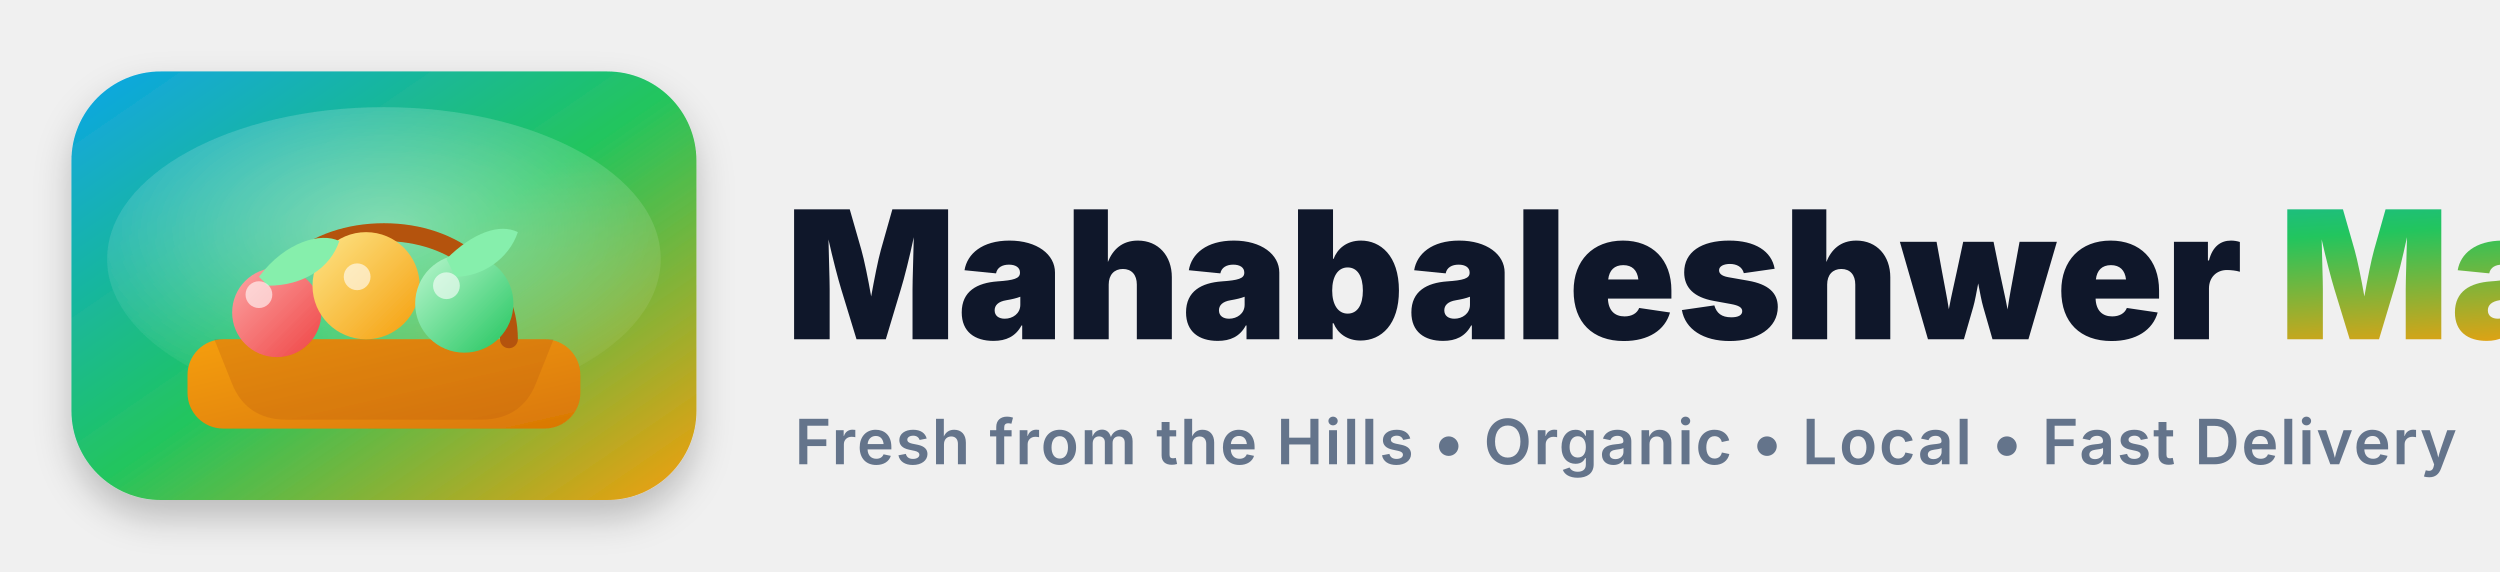
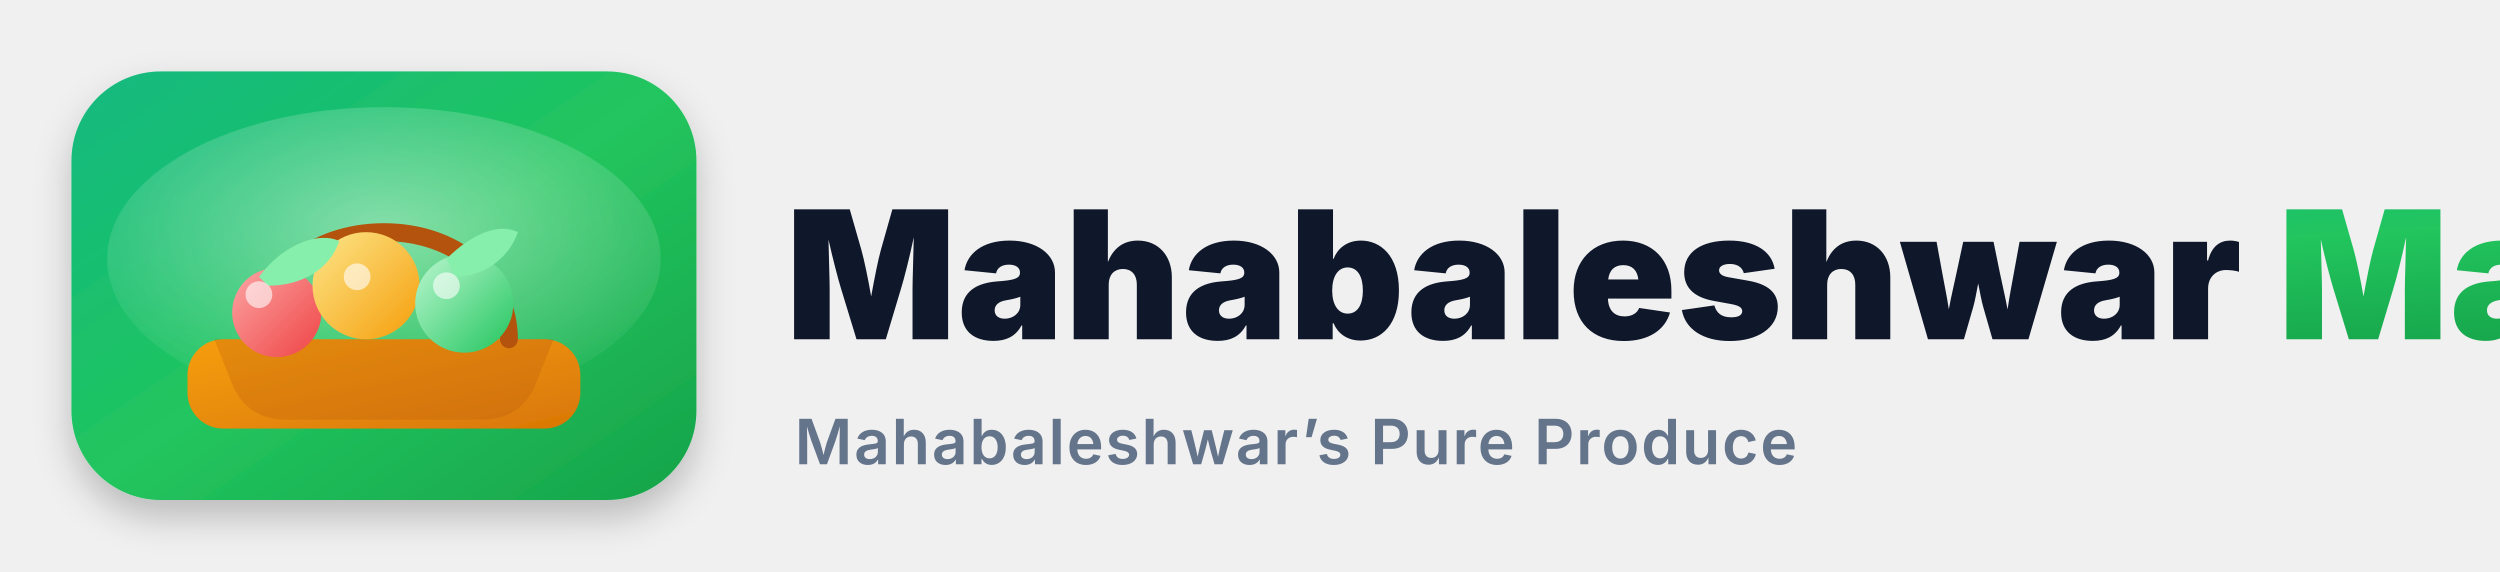
- <svg xmlns="http://www.w3.org/2000/svg" width="560" height="128" viewBox="0 0 560 128" fill="none" role="img" aria-label="Mahabaleshwer Mart">
+ <svg xmlns="http://www.w3.org/2000/svg" width="560" height="128" viewBox="0 0 560 128" fill="none" role="img" aria-label="Mahabaleshwar Mart">
  <defs>
    <linearGradient id="bg" x1="0" y1="0" x2="1" y2="1">
-       <stop offset="0%" stop-color="#0ea5e9" />
+       <stop offset="0%" stop-color="#10b981" />
      <stop offset="50%" stop-color="#22c55e" />
-       <stop offset="100%" stop-color="#f59e0b" />
+       <stop offset="100%" stop-color="#16a34a" />
    </linearGradient>
    <radialGradient id="glow" cx="50%" cy="40%" r="65%">
      <stop offset="0%" stop-color="#ffffff" stop-opacity="0.45" />
      <stop offset="100%" stop-color="#ffffff" stop-opacity="0" />
    </radialGradient>
    <linearGradient id="fruitRed" x1="0" y1="0" x2="1" y2="1">
      <stop offset="0%" stop-color="#fca5a5" />
      <stop offset="100%" stop-color="#ef4444" />
    </linearGradient>
    <linearGradient id="fruitOrange" x1="0" y1="0" x2="1" y2="1">
      <stop offset="0%" stop-color="#fde68a" />
      <stop offset="100%" stop-color="#f59e0b" />
    </linearGradient>
    <linearGradient id="fruitGreen" x1="0" y1="0" x2="1" y2="1">
      <stop offset="0%" stop-color="#bbf7d0" />
      <stop offset="100%" stop-color="#22c55e" />
    </linearGradient>
    <linearGradient id="basket" x1="0" y1="0" x2="1" y2="1">
      <stop offset="0%" stop-color="#f59e0b" />
      <stop offset="100%" stop-color="#d97706" />
    </linearGradient>
    <filter id="drop" x="-20%" y="-20%" width="140%" height="140%">
      <feDropShadow dx="0" dy="4" stdDeviation="4" flood-color="#000000" flood-opacity="0.22" />
    </filter>
  </defs>
  <g transform="translate(16,16)" filter="url(#drop)">
    <rect x="0" y="0" width="140" height="96" rx="20" fill="url(#bg)" />
    <ellipse cx="70" cy="42" rx="62" ry="34" fill="url(#glow)" />
    <g transform="translate(26,36)">
      <rect x="0" y="24" width="88" height="20" rx="8" fill="url(#basket)" />
      <path d="M6 24h76l-4 10c-2 5-6 8-12 8H22c-6 0-10-3-12-8l-4-10z" fill="#b45309" opacity="0.25" />
      <path d="M16 24c0-14 12-24 28-24s28 10 28 24" fill="none" stroke="#b45309" stroke-width="4" stroke-linecap="round" />
      <circle cx="20" cy="18" r="10" fill="url(#fruitRed)" />
      <circle cx="40" cy="12" r="12" fill="url(#fruitOrange)" />
      <circle cx="62" cy="16" r="11" fill="url(#fruitGreen)" />
      <path d="M16 10c6-8 14-10 18-8-2 6-8 10-16 10z" fill="#86efac" />
      <path d="M58 6c6-6 12-8 16-6-2 6-8 10-14 10z" fill="#86efac" />
      <circle cx="16" cy="14" r="3" fill="#fff" opacity="0.6" />
      <circle cx="38" cy="10" r="3" fill="#fff" opacity="0.6" />
      <circle cx="58" cy="12" r="3" fill="#fff" opacity="0.6" />
    </g>
  </g>
  <g transform="translate(176,44)">
    <text x="0" y="32" font-family="'Inter', -apple-system, BlinkMacSystemFont, 'Segoe UI', Roboto, Oxygen, Ubuntu, Cantarell, 'Helvetica Neue', Arial, sans-serif" font-size="40" font-weight="900" fill="#0f172a" letter-spacing="0.2">
-       Mahabaleshwer <tspan fill="url(#bg)">Mart</tspan>
+       Mahabaleshwar <tspan fill="url(#bg)">Mart</tspan>
    </text>
    <text x="2" y="60" font-family="'Inter', -apple-system, BlinkMacSystemFont, 'Segoe UI', Roboto, Oxygen, Ubuntu, Cantarell, 'Helvetica Neue', Arial, sans-serif" font-size="14" font-weight="600" fill="#64748b" letter-spacing="0.4">
-       Fresh from the Hills • Organic • Local • Fast Delivery
+       Mahabaleshwar’s Pure Produce
    </text>
  </g>
</svg>
